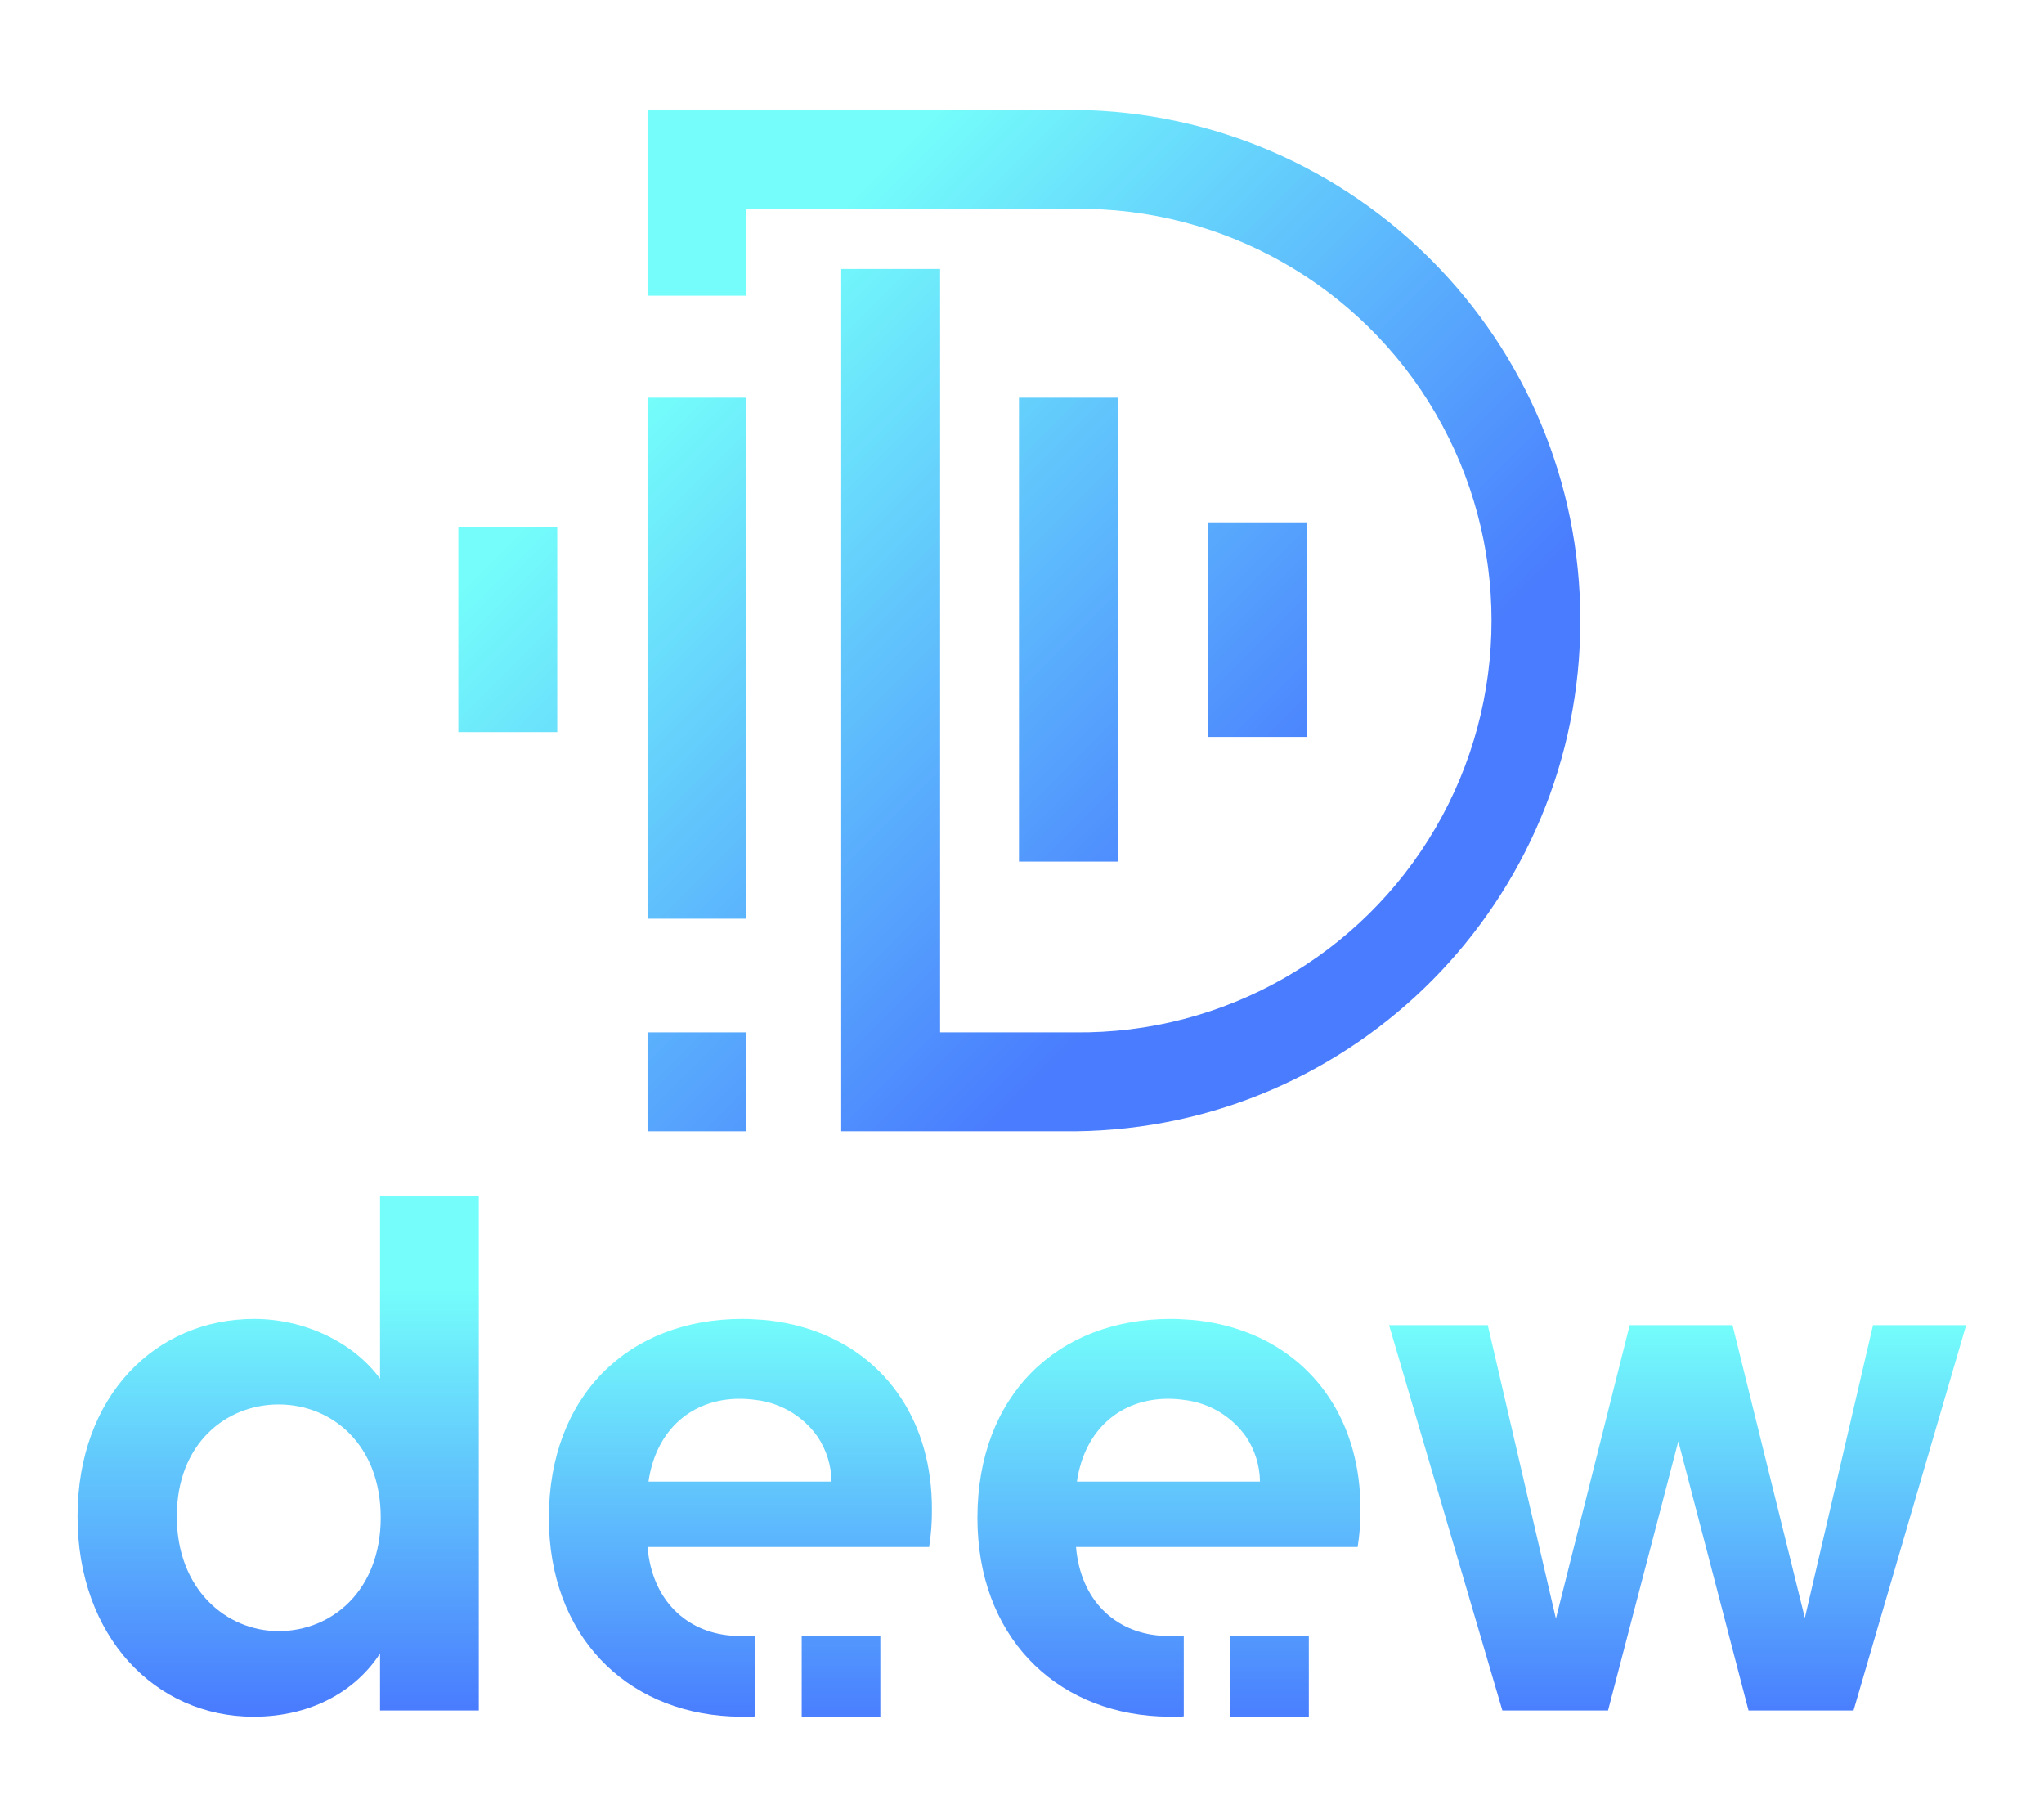
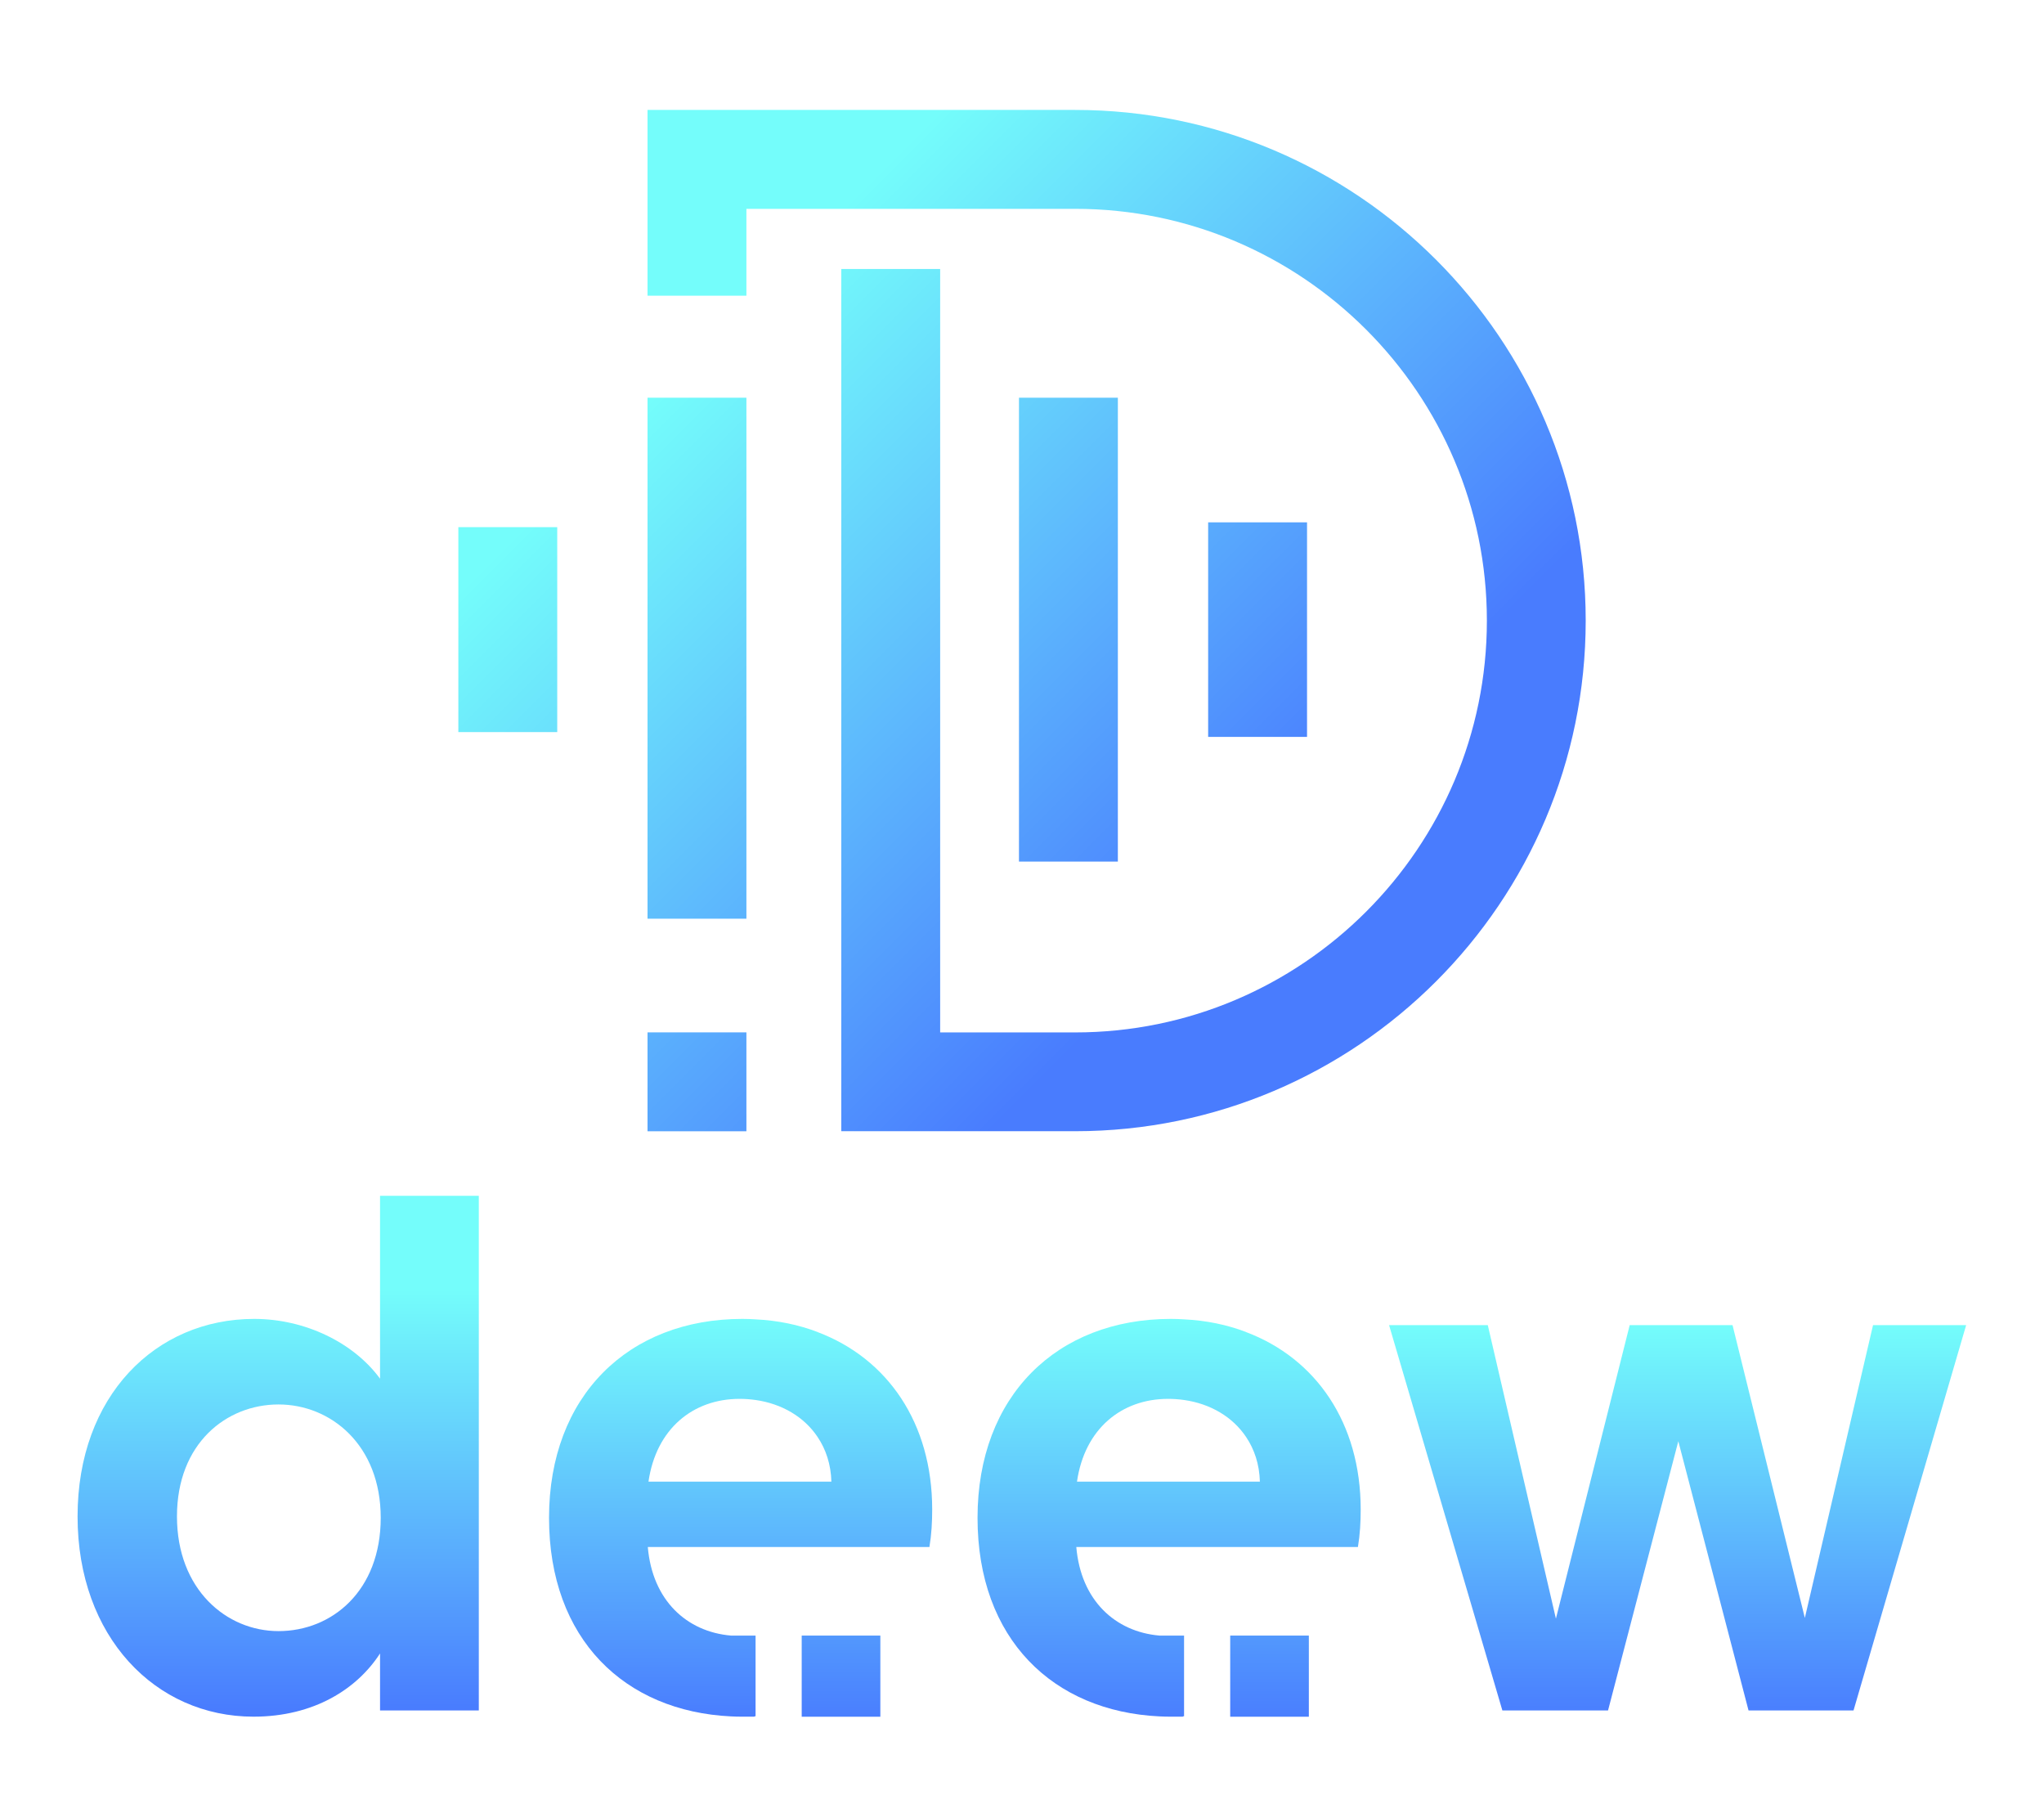
- <svg xmlns="http://www.w3.org/2000/svg" xmlns:xlink="http://www.w3.org/1999/xlink" id="Layer_1" data-name="Layer 1" viewBox="0 0 361.53 320.59">
+ <svg xmlns="http://www.w3.org/2000/svg" id="Layer_1" data-name="Layer 1" viewBox="0 0 361.53 320.59">
  <defs>
-     <style>.cls-1{fill:none;}.cls-2{fill:url(#linear-gradient);}.cls-3{fill:url(#linear-gradient-2);}.cls-4{fill:url(#linear-gradient-3);}.cls-5{fill:url(#linear-gradient-4);}.cls-6{fill:url(#linear-gradient-5);}.cls-7{fill:url(#linear-gradient-6);}.cls-8{fill:url(#linear-gradient-7);}.cls-9{fill:url(#linear-gradient-8);}.cls-10{fill:url(#linear-gradient-9);}.cls-11{fill:url(#linear-gradient-10);}.cls-12{fill:url(#linear-gradient-11);}.cls-13{fill:url(#linear-gradient-12);}</style>
+     <style>
+       .cls-1 {
+         fill: url(#linear-gradient-2);
+       }
+ 
+       .cls-2 {
+         fill: url(#linear-gradient-6);
+       }
+ 
+       .cls-3 {
+         fill: url(#linear-gradient-11);
+       }
+ 
+       .cls-4 {
+         fill: url(#linear-gradient-10);
+       }
+ 
+       .cls-5 {
+         fill: url(#linear-gradient-5);
+       }
+ 
+       .cls-6 {
+         fill: none;
+       }
+ 
+       .cls-7 {
+         fill: url(#linear-gradient-7);
+       }
+ 
+       .cls-8 {
+         fill: url(#linear-gradient-9);
+       }
+ 
+       .cls-9 {
+         fill: url(#linear-gradient-3);
+       }
+ 
+       .cls-10 {
+         fill: url(#linear-gradient);
+       }
+ 
+       .cls-11 {
+         fill: url(#linear-gradient-4);
+       }
+ 
+       .cls-12 {
+         fill: url(#linear-gradient-8);
+       }
+ 
+       .cls-13 {
+         fill: url(#linear-gradient-12);
+       }
+     </style>
    <linearGradient id="linear-gradient" x1="132.05" y1="53.64" x2="226.82" y2="148.42" gradientUnits="userSpaceOnUse">
      <stop offset="0" stop-color="#74fdfb" />
      <stop offset="1" stop-color="#497cfe" />
    </linearGradient>
-     <linearGradient id="linear-gradient-2" x1="131.66" y1="54.03" x2="226.43" y2="148.8" xlink:href="#linear-gradient" />
-     <linearGradient id="linear-gradient-3" x1="148.39" y1="37.3" x2="243.16" y2="132.07" xlink:href="#linear-gradient" />
-     <linearGradient id="linear-gradient-4" x1="96.28" y1="89.4" x2="191.06" y2="184.18" xlink:href="#linear-gradient" />
-     <linearGradient id="linear-gradient-5" x1="82.08" y1="103.61" x2="176.85" y2="198.38" xlink:href="#linear-gradient" />
-     <linearGradient id="linear-gradient-6" x1="58.83" y1="126.86" x2="153.6" y2="221.63" xlink:href="#linear-gradient" />
+     <linearGradient id="linear-gradient-2" x1="131.66" y1="54.03" x2="226.43" y2="148.8" gradientUnits="userSpaceOnUse">
+       <stop offset="0" stop-color="#74fdfb" />
+       <stop offset="1" stop-color="#497cfe" />
+     </linearGradient>
+     <linearGradient id="linear-gradient-3" x1="148.39" y1="37.3" x2="243.16" y2="132.07" gradientUnits="userSpaceOnUse">
+       <stop offset="0" stop-color="#74fdfb" />
+       <stop offset="1" stop-color="#497cfe" />
+     </linearGradient>
+     <linearGradient id="linear-gradient-4" x1="96.28" y1="89.4" x2="191.06" y2="184.18" gradientUnits="userSpaceOnUse">
+       <stop offset="0" stop-color="#74fdfb" />
+       <stop offset="1" stop-color="#497cfe" />
+     </linearGradient>
+     <linearGradient id="linear-gradient-5" x1="82.08" y1="103.61" x2="176.85" y2="198.38" gradientUnits="userSpaceOnUse">
+       <stop offset="0" stop-color="#74fdfb" />
+       <stop offset="1" stop-color="#497cfe" />
+     </linearGradient>
+     <linearGradient id="linear-gradient-6" x1="58.83" y1="126.86" x2="153.6" y2="221.63" gradientUnits="userSpaceOnUse">
+       <stop offset="0" stop-color="#74fdfb" />
+       <stop offset="1" stop-color="#497cfe" />
+     </linearGradient>
    <linearGradient id="linear-gradient-7" x1="49.21" y1="316.43" x2="49.21" y2="228.12" gradientUnits="userSpaceOnUse">
-       <stop offset="0.16" stop-color="#497cfe" />
+       <stop offset=".16" stop-color="#497cfe" />
      <stop offset="1" stop-color="#74fdfb" />
    </linearGradient>
    <linearGradient id="linear-gradient-8" x1="296.73" y1="316.43" x2="296.73" y2="228.12" gradientUnits="userSpaceOnUse">
-       <stop offset="0.14" stop-color="#497cfe" />
-       <stop offset="0.93" stop-color="#74fdfb" />
+       <stop offset=".14" stop-color="#497cfe" />
+       <stop offset=".93" stop-color="#74fdfb" />
    </linearGradient>
    <linearGradient id="linear-gradient-9" x1="130.99" y1="316.43" x2="130.99" y2="228.12" gradientUnits="userSpaceOnUse">
-       <stop offset="0.14" stop-color="#497cfe" />
-       <stop offset="0.95" stop-color="#74fdfb" />
+       <stop offset=".14" stop-color="#497cfe" />
+       <stop offset=".95" stop-color="#74fdfb" />
    </linearGradient>
    <linearGradient id="linear-gradient-10" x1="148.76" y1="316.43" x2="148.76" y2="228.12" gradientUnits="userSpaceOnUse">
-       <stop offset="0.13" stop-color="#497cfe" />
-       <stop offset="0.95" stop-color="#74fdfb" />
+       <stop offset=".13" stop-color="#497cfe" />
+       <stop offset=".95" stop-color="#74fdfb" />
    </linearGradient>
    <linearGradient id="linear-gradient-11" x1="206.78" y1="316.43" x2="206.78" y2="228.12" gradientUnits="userSpaceOnUse">
-       <stop offset="0.13" stop-color="#497cfe" />
-       <stop offset="0.94" stop-color="#74fdfb" />
+       <stop offset=".13" stop-color="#497cfe" />
+       <stop offset=".94" stop-color="#74fdfb" />
    </linearGradient>
-     <linearGradient id="linear-gradient-12" x1="224.55" y1="316.43" x2="224.55" y2="228.12" xlink:href="#linear-gradient-11" />
+     <linearGradient id="linear-gradient-12" x1="224.55" y1="316.43" x2="224.55" y2="228.12" gradientUnits="userSpaceOnUse">
+       <stop offset=".13" stop-color="#497cfe" />
+       <stop offset=".94" stop-color="#74fdfb" />
+     </linearGradient>
  </defs>
-   <path class="cls-1" d="M133.64,247.57a20.16,20.16,0,0,0-2.83-.2c-8.24,0-14.76,5.29-16.11,14.64h32.35a14.66,14.66,0,0,0-2.44-7.9A15.59,15.59,0,0,0,133.64,247.57Z" />
-   <path class="cls-1" d="M49.27,248.36c-9.22,0-18,6.88-18,19.8s8.74,20.28,18,20.28c9.47,0,18.07-7.13,18.07-20S58.74,248.36,49.27,248.36Z" />
-   <path class="cls-1" d="M0,0V320.59H361.53V0ZM114.53,19.44h75.63a90.31,90.31,0,0,1,0,180.61H148.79V47.57h17.49v135h23.88a72.82,72.82,0,1,0,0-145.63H132V52.29H114.53Zm65.7,132.91v-82h17.48v82Zm33.46-22V92.37h17.49v37.94Zm-99.16-60H132v92.13H114.53Zm0,112.23H132v17.49H114.53ZM81.07,93.22H98.55v36.24H81.07Zm3.62,209.25H67.22V292.39c-4,6.27-11.69,11.18-22.38,11.18-17.35,0-31.12-14.14-31.12-35.41S27.49,233.23,45,233.23c9,0,17.59,4.18,22.26,10.57V211.46H84.69Zm71,1.1H141.8V289.23h13.91Zm8.68-30H114.58c.81,9.43,6.86,15,14.7,15.66h4.36v14.26h-.2v.07H131.3c-.68,0-1.36,0-2-.05-18.74-.9-32.17-14.45-32.17-35.12,0-21.52,14-35.17,34.19-35.17.78,0,1.57,0,2.34.08a36,36,0,0,1,11,2.24c12.35,4.66,20.27,16.06,20.27,31.38A40.19,40.19,0,0,1,164.39,273.57Zm67.11,30H217.59V289.23H231.5Zm8.67-30H190.36c.81,9.43,6.87,15,14.71,15.66h4.35v14.26h-.19v.07h-2.14c-.68,0-1.36,0-2-.05-18.74-.9-32.17-14.45-32.17-35.12,0-21.52,14-35.17,34.19-35.17.78,0,1.56,0,2.33.08a36,36,0,0,1,11,2.24c12.35,4.66,20.27,16.06,20.27,31.38A39.15,39.15,0,0,1,240.17,273.57Zm87.67,28.9H309.27l-12.42-47.61-12.43,47.61H265.73l-20-68.14h17.46l12.05,51.91,13.05-51.91h18.19l12.79,51.78,12.06-51.78h16.47Z" />
-   <path class="cls-1" d="M209.42,247.57a19.92,19.92,0,0,0-2.82-.2c-8.24,0-14.76,5.29-16.12,14.64h32.36a14.66,14.66,0,0,0-2.44-7.9A15.61,15.61,0,0,0,209.42,247.57Z" />
-   <path class="cls-2" d="M132,36.93h58.14a72.82,72.82,0,1,1,0,145.63H166.28v-135H148.79V200.05h41.37a90.31,90.31,0,0,0,0-180.61H114.53V52.29H132Z" />
-   <rect class="cls-3" x="180.23" y="70.33" width="17.49" height="82.03" />
-   <rect class="cls-4" x="213.69" y="92.37" width="17.49" height="37.94" />
-   <rect class="cls-5" x="114.53" y="70.33" width="17.49" height="92.13" />
-   <rect class="cls-6" x="81.07" y="93.22" width="17.49" height="36.24" />
-   <rect class="cls-7" x="114.53" y="182.56" width="17.49" height="17.49" />
-   <path class="cls-8" d="M67.22,243.8c-4.67-6.39-13.28-10.57-22.26-10.57-17.47,0-31.24,13.65-31.24,34.93s13.77,35.41,31.12,35.41c10.69,0,18.33-4.91,22.38-11.18v10.08H84.69v-91H67.22ZM49.27,288.44c-9.22,0-18-7.37-18-20.28s8.74-19.8,18-19.8c9.47,0,18.07,7.13,18.07,20S58.74,288.44,49.27,288.44Z" />
-   <polygon class="cls-9" points="319.23 286.11 306.44 234.33 288.25 234.33 275.2 286.24 263.15 234.33 245.69 234.33 265.73 302.47 284.42 302.47 296.85 254.87 309.27 302.47 327.84 302.47 347.76 234.33 331.29 234.33 319.23 286.11" />
-   <path class="cls-10" d="M144.61,235.55a36,36,0,0,0-11-2.24c-.77-.06-1.56-.08-2.34-.08-20.16,0-34.19,13.65-34.19,35.17,0,20.67,13.43,34.22,32.17,35.12.66,0,1.34.05,2,.05h2.14v-.07h.2V289.23h-4.36c-7.84-.68-13.89-6.23-14.7-15.66h49.81a40.19,40.19,0,0,0,.49-6.64C164.88,251.61,157,240.21,144.61,235.55ZM114.7,262c1.35-9.35,7.87-14.64,16.11-14.64a20.16,20.16,0,0,1,2.83.2,15.59,15.59,0,0,1,11,6.54,14.66,14.66,0,0,1,2.44,7.9Z" />
-   <rect class="cls-11" x="141.8" y="289.23" width="13.91" height="14.35" />
-   <path class="cls-12" d="M220.4,235.55a36,36,0,0,0-11-2.24c-.77-.06-1.55-.08-2.33-.08-20.17,0-34.19,13.65-34.19,35.17,0,20.67,13.43,34.22,32.17,35.12.66,0,1.34.05,2,.05h2.14v-.07h.19V289.23h-4.35c-7.84-.68-13.9-6.23-14.71-15.66h49.81a39.15,39.15,0,0,0,.5-6.64C240.67,251.61,232.75,240.21,220.4,235.55ZM190.48,262c1.36-9.35,7.88-14.64,16.12-14.64a19.92,19.92,0,0,1,2.82.2,15.61,15.61,0,0,1,11,6.54,14.66,14.66,0,0,1,2.44,7.9Z" />
+   <path class="cls-6" d="m133.64,247.57c-.92-.13-1.86-.2-2.83-.2-8.24,0-14.76,5.29-16.11,14.64h32.36c-.08-3.05-.97-5.72-2.44-7.9-2.38-3.56-6.32-5.87-10.97-6.54Z" />
+   <path class="cls-6" d="m49.27,248.36c-9.22,0-17.96,6.88-17.96,19.8s8.74,20.28,17.96,20.28,18.08-7.13,18.08-20.04-8.61-20.04-18.08-20.04Z" />
+   <path class="cls-6" d="m0,0v320.59h361.53V0H0Zm114.53,19.44h75.63c49.79,0,90.3,40.51,90.3,90.3s-40.51,90.3-90.3,90.3h-41.37V47.57h17.49v134.99h23.88c40.15,0,72.82-32.67,72.82-72.82s-32.67-72.82-72.82-72.82h-58.15v15.37h-17.49V19.44Zm65.7,132.91v-82.03h17.49v82.03h-17.49Zm33.46-22.04v-37.94h17.49v37.94h-17.49Zm-99.16-59.98h17.49v92.13h-17.49v-92.13Zm0,112.23h17.49v17.49h-17.49v-17.49Zm-33.46-89.34h17.49v36.24h-17.49v-36.24Zm3.62,209.25h-17.47v-10.08c-4.05,6.27-11.69,11.18-22.38,11.18-17.35,0-31.12-14.15-31.12-35.41s13.77-34.93,31.24-34.93c8.98,0,17.59,4.18,22.26,10.57v-32.34h17.47v91.01Zm71.02,1.1h-13.91v-14.35h13.91v14.35Zm8.67-30.01h-49.81c.81,9.43,6.87,14.98,14.7,15.66h4.36v14.27c-.07,0-.13,0-.2,0v.07h-2.14c-.68,0-1.35-.01-2.02-.05-18.74-.9-32.17-14.45-32.17-35.12s14.03-35.17,34.19-35.17c.78,0,1.57.03,2.34.08,3.94.2,7.62.97,10.97,2.24,12.35,4.66,20.27,16.06,20.27,31.37,0,2.22-.12,4.42-.49,6.64Zm67.12,30.01h-13.91v-14.35h13.91v14.35Zm8.67-30.01h-49.81c.81,9.43,6.87,14.98,14.7,15.66h4.36v14.27c-.07,0-.13,0-.2,0v.07h-2.14c-.68,0-1.35-.01-2.02-.05-18.74-.9-32.17-14.45-32.17-35.12s14.03-35.17,34.19-35.17c.78,0,1.57.03,2.34.08,3.94.2,7.62.97,10.97,2.24,12.35,4.66,20.27,16.06,20.27,31.37,0,2.22-.12,4.42-.49,6.64Zm87.67,28.9h-18.57l-12.42-47.6-12.43,47.6h-18.69l-20.04-68.14h17.47l12.05,51.91,13.04-51.91h18.2l12.79,51.78,12.06-51.78h16.47l-19.92,68.14Z" />
+   <path class="cls-6" d="m209.42,247.57c-.92-.13-1.86-.2-2.83-.2-8.24,0-14.76,5.29-16.11,14.64h32.36c-.08-3.05-.97-5.72-2.44-7.9-2.38-3.56-6.32-5.87-10.97-6.54Z" />
+   <path class="cls-10" d="m132.02,36.93h58.15c40.15,0,72.82,32.67,72.82,72.82s-32.67,72.82-72.82,72.82h-23.88V47.57h-17.49v152.47h41.37c49.79,0,90.3-40.51,90.3-90.3S239.96,19.44,190.16,19.44h-75.63v32.85h17.49v-15.37Z" />
+   <rect class="cls-1" x="180.23" y="70.33" width="17.49" height="82.03" />
+   <rect class="cls-9" x="213.69" y="92.37" width="17.49" height="37.94" />
+   <rect class="cls-11" x="114.53" y="70.33" width="17.49" height="92.13" />
+   <rect class="cls-5" x="81.07" y="93.22" width="17.49" height="36.24" />
+   <rect class="cls-2" x="114.53" y="182.56" width="17.49" height="17.49" />
+   <path class="cls-7" d="m67.22,243.8c-4.68-6.39-13.28-10.57-22.26-10.57-17.47,0-31.24,13.65-31.24,34.93s13.77,35.41,31.12,35.41c10.69,0,18.33-4.91,22.38-11.18v10.08h17.47v-91.01h-17.47v32.34Zm-17.96,44.64c-9.22,0-17.96-7.37-17.96-20.28s8.74-19.8,17.96-19.8,18.08,7.13,18.08,20.04-8.61,20.04-18.08,20.04Z" />
+   <polygon class="cls-12" points="319.23 286.11 306.44 234.33 288.25 234.33 275.2 286.24 263.15 234.33 245.69 234.33 265.73 302.47 284.42 302.47 296.85 254.86 309.27 302.47 327.84 302.47 347.76 234.33 331.29 234.33 319.23 286.11" />
+   <path class="cls-8" d="m144.61,235.55c-3.35-1.28-7.03-2.05-10.97-2.24-.77-.05-1.55-.08-2.34-.08-20.16,0-34.19,13.65-34.19,35.17s13.43,34.22,32.17,35.12c.66.04,1.34.05,2.02.05h2.14v-.07c.07,0,.13,0,.2,0v-14.27h-4.36c-7.84-.68-13.89-6.23-14.7-15.66h49.81c.37-2.22.49-4.42.49-6.64,0-15.32-7.92-26.71-20.27-31.37Zm-29.91,26.46c1.35-9.35,7.88-14.64,16.11-14.64.97,0,1.91.07,2.83.2,4.65.66,8.59,2.98,10.97,6.54,1.47,2.18,2.36,4.85,2.44,7.9h-32.36Z" />
+   <rect class="cls-4" x="141.8" y="289.23" width="13.91" height="14.35" />
+   <path class="cls-3" d="m220.4,235.55c-3.35-1.28-7.03-2.05-10.97-2.24-.77-.05-1.55-.08-2.34-.08-20.16,0-34.19,13.65-34.19,35.17s13.43,34.22,32.17,35.12c.66.04,1.34.05,2.02.05h2.14v-.07c.07,0,.13,0,.2,0v-14.27h-4.36c-7.84-.68-13.89-6.23-14.7-15.66h49.81c.37-2.22.49-4.42.49-6.64,0-15.32-7.92-26.71-20.27-31.37Zm-29.91,26.46c1.35-9.35,7.88-14.64,16.11-14.64.97,0,1.91.07,2.83.2,4.65.66,8.59,2.98,10.97,6.54,1.47,2.18,2.36,4.85,2.44,7.9h-32.36Z" />
  <rect class="cls-13" x="217.59" y="289.23" width="13.91" height="14.35" />
</svg>
